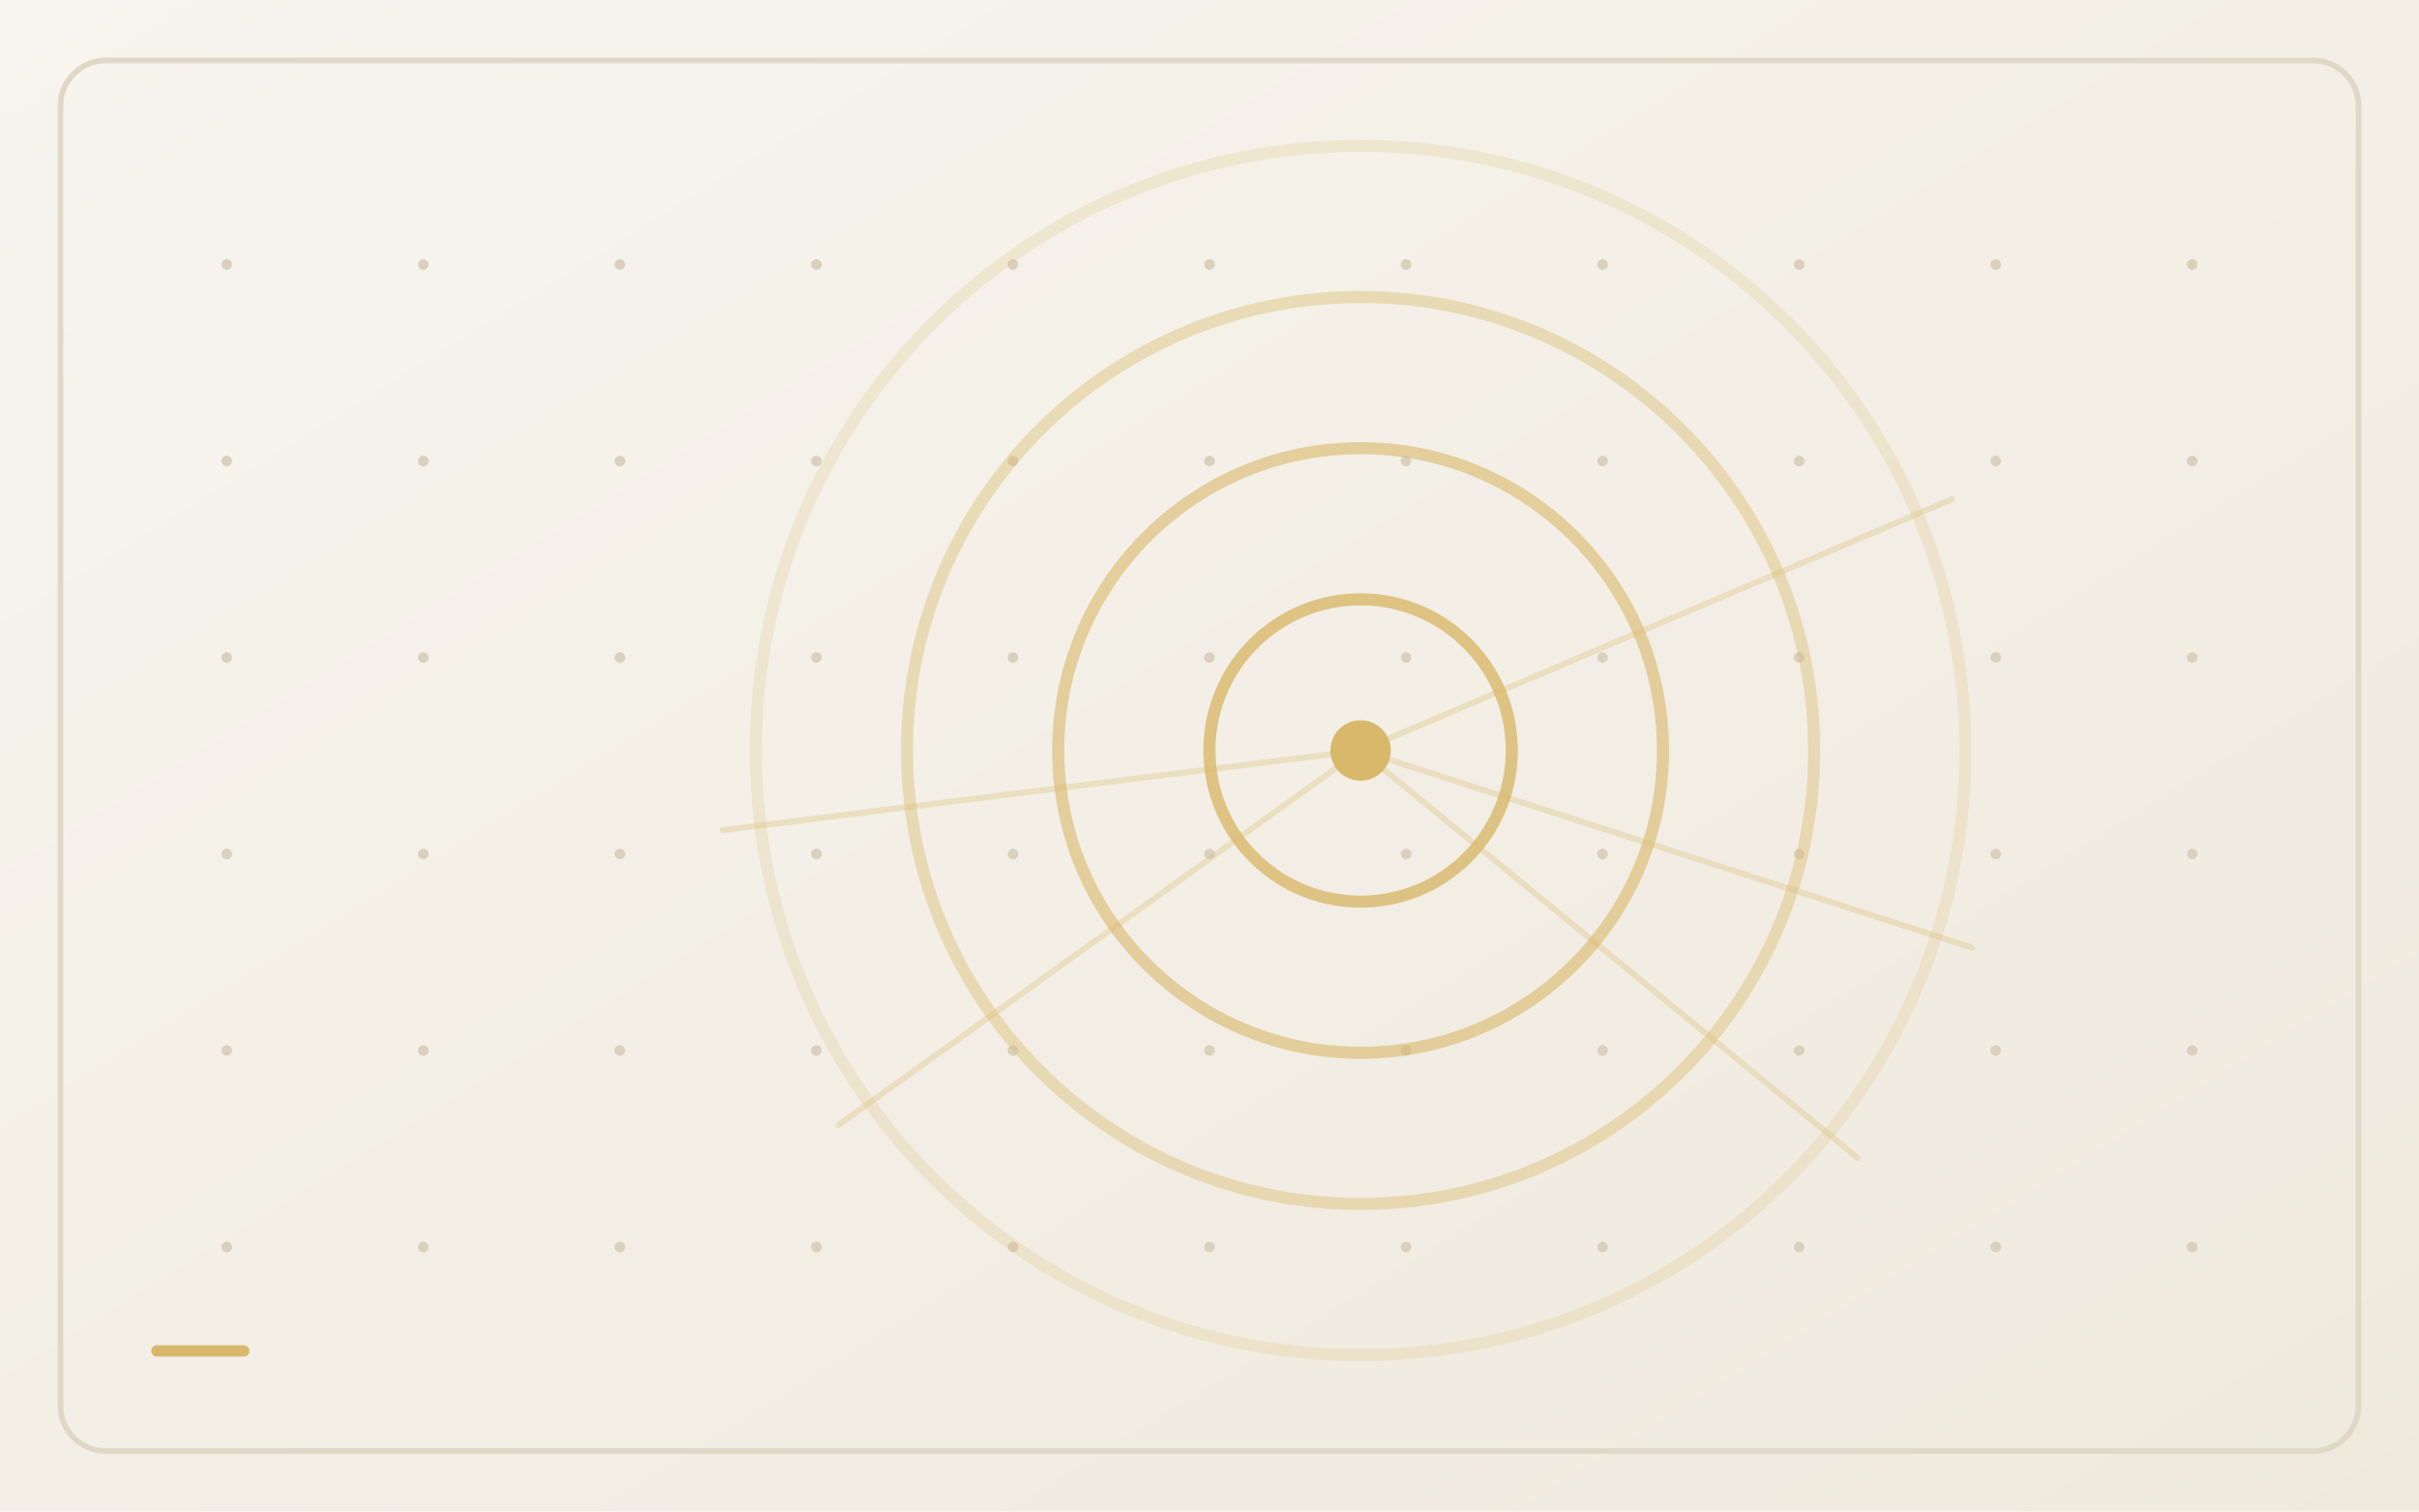
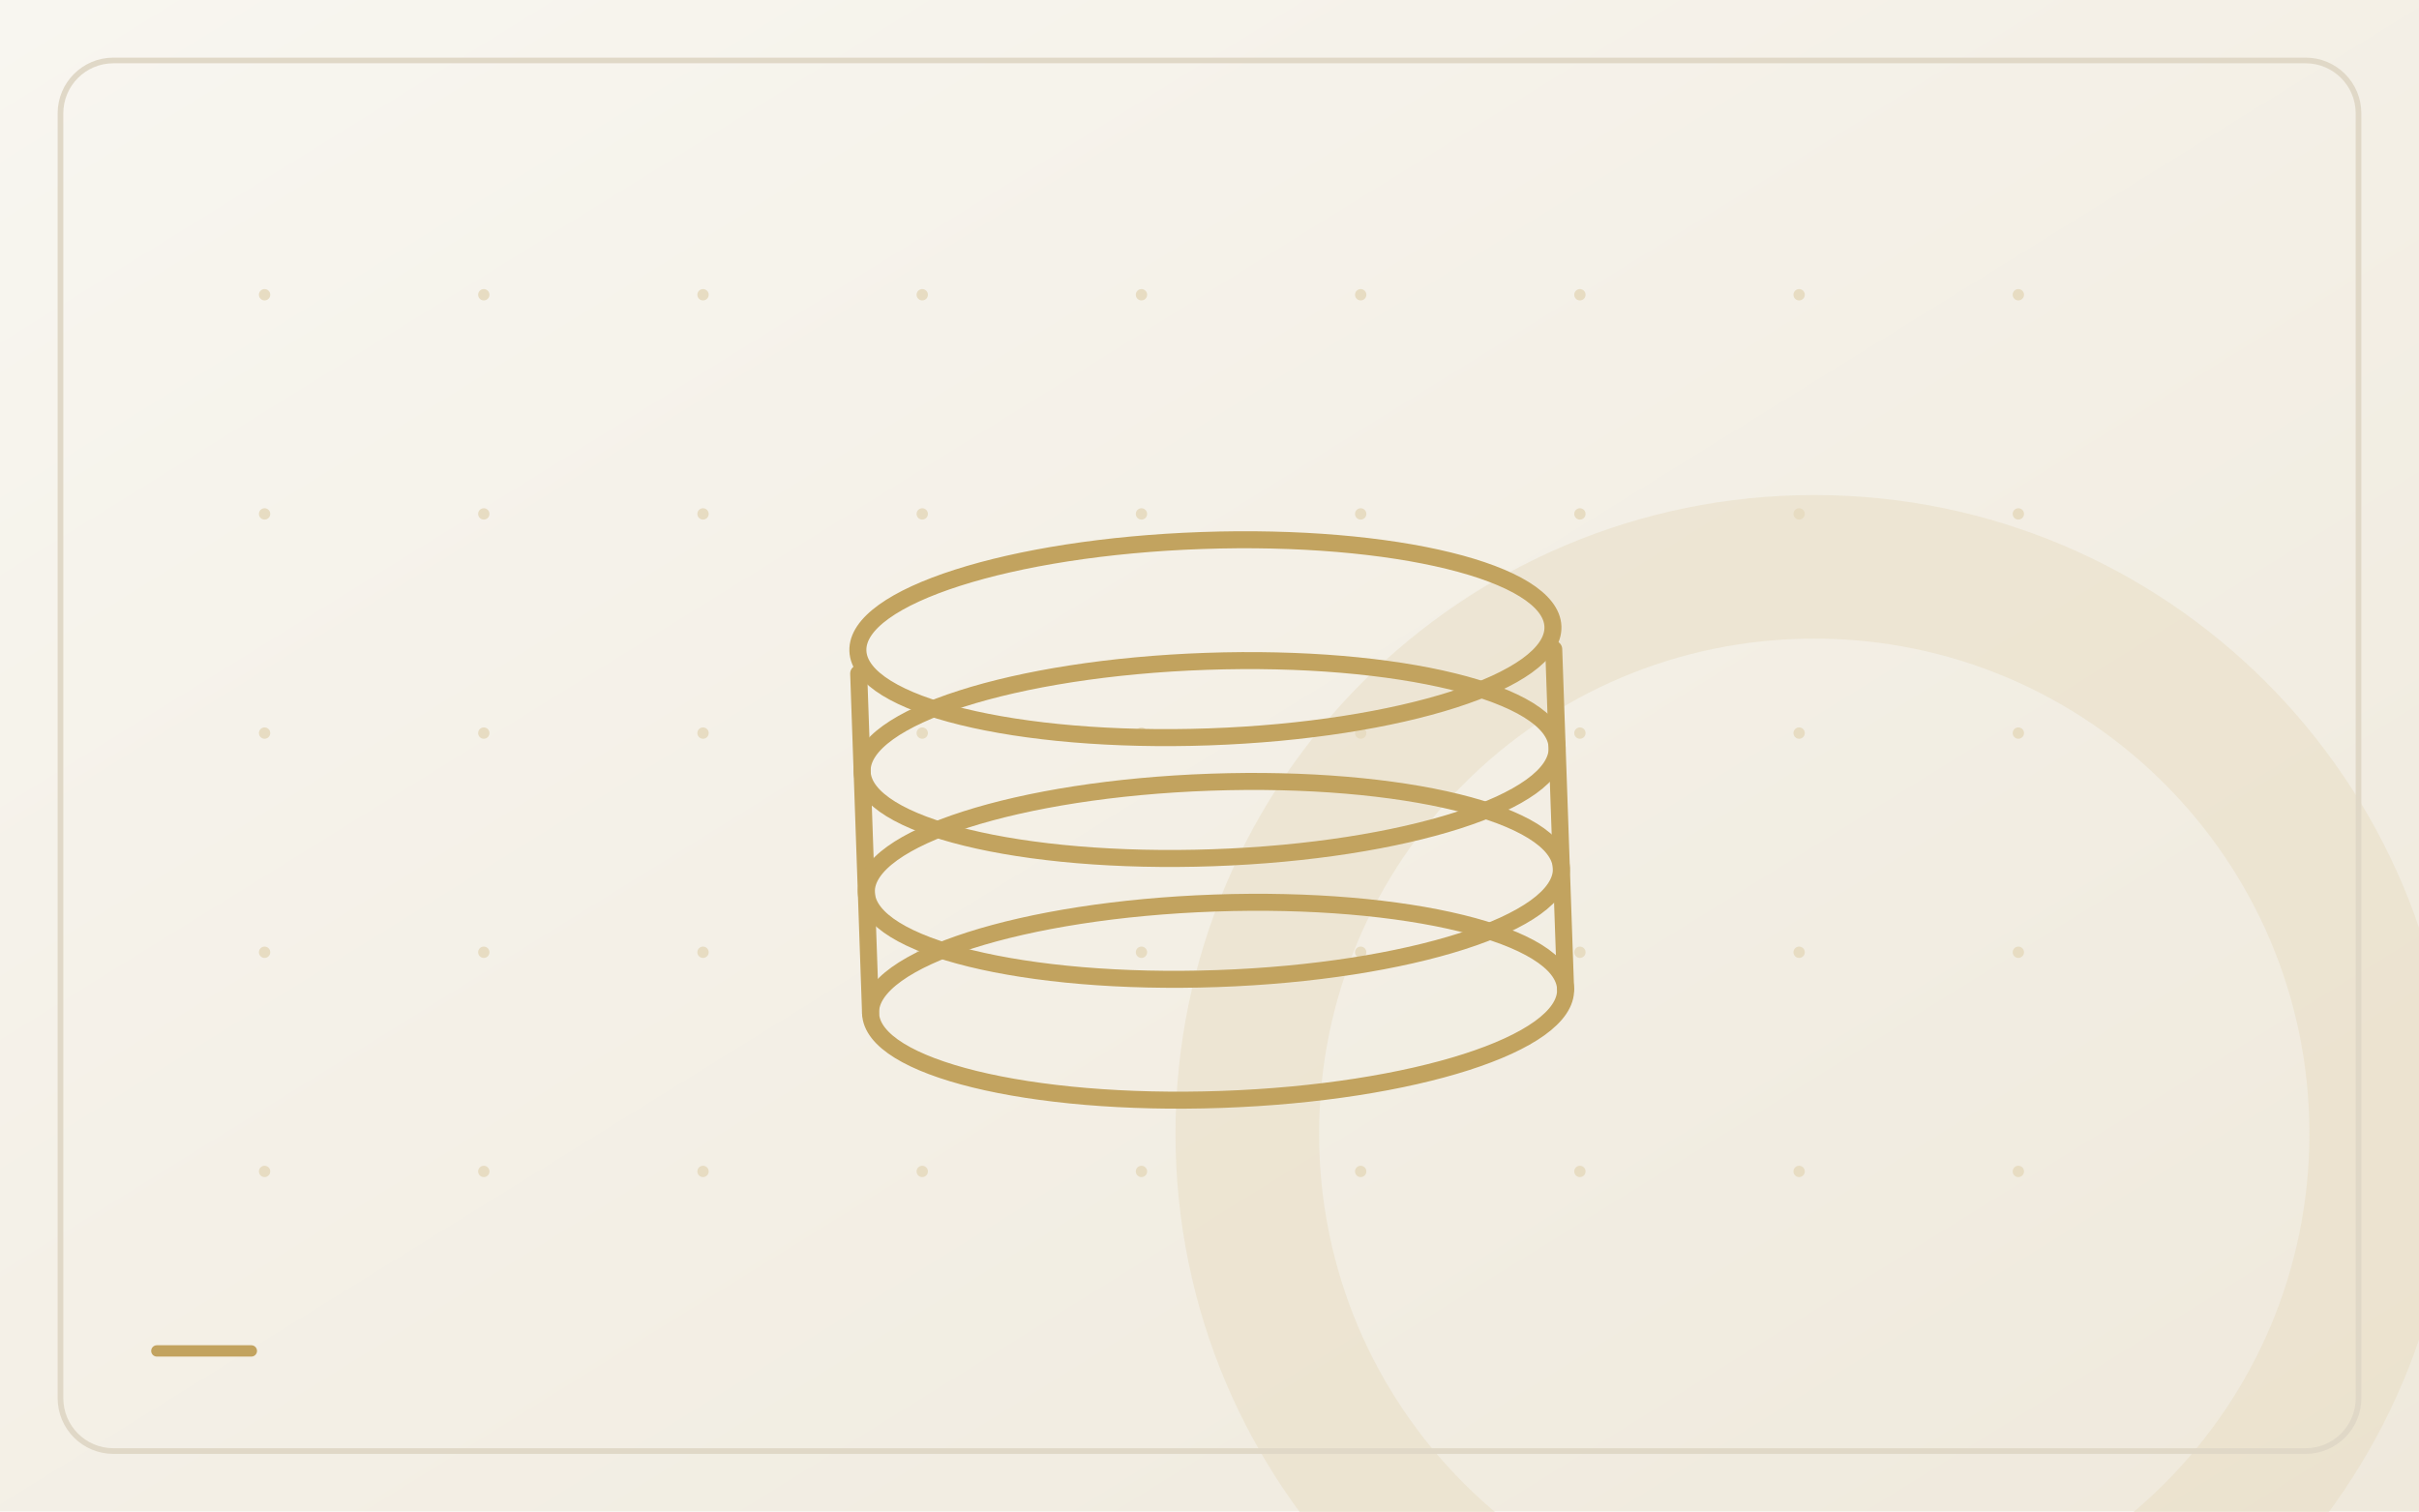
<svg xmlns="http://www.w3.org/2000/svg" viewBox="0 0 640 400" width="640" height="400">
  <defs>
    <linearGradient id="bg" x1="0" y1="0" x2="1" y2="1">
-       <stop offset="0" stop-color="#f7f5ef" />
-       <stop offset="1" stop-color="#efe9dd" />
+       <stop offset="0" stop-color="#f8f6f0" />
+       <stop offset="1" stop-color="#efe9dc" />
    </linearGradient>
  </defs>
  <rect width="640" height="400" fill="url(#bg)" />
-   <circle cx="60" cy="70" r="1.4" fill="#d9d0bd" />
-   <circle cx="60" cy="122" r="1.4" fill="#d9d0bd" />
-   <circle cx="60" cy="174" r="1.4" fill="#d9d0bd" />
-   <circle cx="60" cy="226" r="1.4" fill="#d9d0bd" />
-   <circle cx="60" cy="278" r="1.4" fill="#d9d0bd" />
-   <circle cx="60" cy="330" r="1.4" fill="#d9d0bd" />
-   <circle cx="112" cy="70" r="1.4" fill="#d9d0bd" />
-   <circle cx="112" cy="122" r="1.4" fill="#d9d0bd" />
-   <circle cx="112" cy="174" r="1.4" fill="#d9d0bd" />
-   <circle cx="112" cy="226" r="1.4" fill="#d9d0bd" />
-   <circle cx="112" cy="278" r="1.4" fill="#d9d0bd" />
-   <circle cx="112" cy="330" r="1.4" fill="#d9d0bd" />
-   <circle cx="164" cy="70" r="1.4" fill="#d9d0bd" />
-   <circle cx="164" cy="122" r="1.4" fill="#d9d0bd" />
-   <circle cx="164" cy="174" r="1.4" fill="#d9d0bd" />
-   <circle cx="164" cy="226" r="1.4" fill="#d9d0bd" />
-   <circle cx="164" cy="278" r="1.4" fill="#d9d0bd" />
-   <circle cx="164" cy="330" r="1.4" fill="#d9d0bd" />
-   <circle cx="216" cy="70" r="1.4" fill="#d9d0bd" />
-   <circle cx="216" cy="122" r="1.4" fill="#d9d0bd" />
-   <circle cx="216" cy="174" r="1.4" fill="#d9d0bd" />
-   <circle cx="216" cy="226" r="1.4" fill="#d9d0bd" />
-   <circle cx="216" cy="278" r="1.4" fill="#d9d0bd" />
-   <circle cx="216" cy="330" r="1.4" fill="#d9d0bd" />
-   <circle cx="268" cy="70" r="1.4" fill="#d9d0bd" />
-   <circle cx="268" cy="122" r="1.4" fill="#d9d0bd" />
-   <circle cx="268" cy="174" r="1.4" fill="#d9d0bd" />
-   <circle cx="268" cy="226" r="1.4" fill="#d9d0bd" />
-   <circle cx="268" cy="278" r="1.4" fill="#d9d0bd" />
-   <circle cx="268" cy="330" r="1.4" fill="#d9d0bd" />
-   <circle cx="320" cy="70" r="1.4" fill="#d9d0bd" />
-   <circle cx="320" cy="122" r="1.4" fill="#d9d0bd" />
-   <circle cx="320" cy="174" r="1.4" fill="#d9d0bd" />
-   <circle cx="320" cy="226" r="1.4" fill="#d9d0bd" />
-   <circle cx="320" cy="278" r="1.4" fill="#d9d0bd" />
-   <circle cx="320" cy="330" r="1.4" fill="#d9d0bd" />
-   <circle cx="372" cy="70" r="1.4" fill="#d9d0bd" />
-   <circle cx="372" cy="122" r="1.4" fill="#d9d0bd" />
-   <circle cx="372" cy="174" r="1.4" fill="#d9d0bd" />
-   <circle cx="372" cy="226" r="1.4" fill="#d9d0bd" />
-   <circle cx="372" cy="278" r="1.4" fill="#d9d0bd" />
-   <circle cx="372" cy="330" r="1.4" fill="#d9d0bd" />
-   <circle cx="424" cy="70" r="1.4" fill="#d9d0bd" />
-   <circle cx="424" cy="122" r="1.4" fill="#d9d0bd" />
-   <circle cx="424" cy="174" r="1.4" fill="#d9d0bd" />
-   <circle cx="424" cy="226" r="1.4" fill="#d9d0bd" />
-   <circle cx="424" cy="278" r="1.4" fill="#d9d0bd" />
-   <circle cx="424" cy="330" r="1.4" fill="#d9d0bd" />
-   <circle cx="476" cy="70" r="1.4" fill="#d9d0bd" />
-   <circle cx="476" cy="122" r="1.4" fill="#d9d0bd" />
-   <circle cx="476" cy="174" r="1.4" fill="#d9d0bd" />
-   <circle cx="476" cy="226" r="1.4" fill="#d9d0bd" />
-   <circle cx="476" cy="278" r="1.4" fill="#d9d0bd" />
-   <circle cx="476" cy="330" r="1.4" fill="#d9d0bd" />
-   <circle cx="528" cy="70" r="1.4" fill="#d9d0bd" />
-   <circle cx="528" cy="122" r="1.4" fill="#d9d0bd" />
-   <circle cx="528" cy="174" r="1.4" fill="#d9d0bd" />
-   <circle cx="528" cy="226" r="1.4" fill="#d9d0bd" />
-   <circle cx="528" cy="278" r="1.4" fill="#d9d0bd" />
-   <circle cx="528" cy="330" r="1.4" fill="#d9d0bd" />
-   <circle cx="580" cy="70" r="1.4" fill="#d9d0bd" />
-   <circle cx="580" cy="122" r="1.4" fill="#d9d0bd" />
-   <circle cx="580" cy="174" r="1.4" fill="#d9d0bd" />
-   <circle cx="580" cy="226" r="1.4" fill="#d9d0bd" />
-   <circle cx="580" cy="278" r="1.4" fill="#d9d0bd" />
-   <circle cx="580" cy="330" r="1.4" fill="#d9d0bd" />
-   <rect x="16" y="16" width="608" height="368" fill="none" stroke="#e0d8c7" stroke-width="1.5" rx="12" />
+   <circle cx="480" cy="300" r="150" fill="none" stroke="#e7dcc2" stroke-width="38" opacity="0.5" />
+   <circle cx="70" cy="78" r="1.5" fill="#e7dcc2" />
+   <circle cx="70" cy="136" r="1.5" fill="#e7dcc2" />
+   <circle cx="70" cy="194" r="1.5" fill="#e7dcc2" />
+   <circle cx="70" cy="252" r="1.5" fill="#e7dcc2" />
+   <circle cx="70" cy="310" r="1.5" fill="#e7dcc2" />
+   <circle cx="128" cy="78" r="1.5" fill="#e7dcc2" />
+   <circle cx="128" cy="136" r="1.5" fill="#e7dcc2" />
+   <circle cx="128" cy="194" r="1.5" fill="#e7dcc2" />
+   <circle cx="128" cy="252" r="1.5" fill="#e7dcc2" />
+   <circle cx="128" cy="310" r="1.5" fill="#e7dcc2" />
+   <circle cx="186" cy="78" r="1.5" fill="#e7dcc2" />
+   <circle cx="186" cy="136" r="1.5" fill="#e7dcc2" />
+   <circle cx="186" cy="194" r="1.5" fill="#e7dcc2" />
+   <circle cx="186" cy="252" r="1.5" fill="#e7dcc2" />
+   <circle cx="186" cy="310" r="1.5" fill="#e7dcc2" />
+   <circle cx="244" cy="78" r="1.5" fill="#e7dcc2" />
+   <circle cx="244" cy="136" r="1.5" fill="#e7dcc2" />
+   <circle cx="244" cy="194" r="1.5" fill="#e7dcc2" />
+   <circle cx="244" cy="252" r="1.5" fill="#e7dcc2" />
+   <circle cx="244" cy="310" r="1.5" fill="#e7dcc2" />
+   <circle cx="302" cy="78" r="1.5" fill="#e7dcc2" />
+   <circle cx="302" cy="136" r="1.5" fill="#e7dcc2" />
+   <circle cx="302" cy="194" r="1.5" fill="#e7dcc2" />
+   <circle cx="302" cy="252" r="1.5" fill="#e7dcc2" />
+   <circle cx="302" cy="310" r="1.5" fill="#e7dcc2" />
+   <circle cx="360" cy="78" r="1.5" fill="#e7dcc2" />
+   <circle cx="360" cy="136" r="1.5" fill="#e7dcc2" />
+   <circle cx="360" cy="194" r="1.5" fill="#e7dcc2" />
+   <circle cx="360" cy="252" r="1.5" fill="#e7dcc2" />
+   <circle cx="360" cy="310" r="1.5" fill="#e7dcc2" />
+   <circle cx="418" cy="78" r="1.5" fill="#e7dcc2" />
+   <circle cx="418" cy="136" r="1.5" fill="#e7dcc2" />
+   <circle cx="418" cy="194" r="1.5" fill="#e7dcc2" />
+   <circle cx="418" cy="252" r="1.5" fill="#e7dcc2" />
+   <circle cx="418" cy="310" r="1.5" fill="#e7dcc2" />
+   <circle cx="476" cy="78" r="1.5" fill="#e7dcc2" />
+   <circle cx="476" cy="136" r="1.5" fill="#e7dcc2" />
+   <circle cx="476" cy="194" r="1.5" fill="#e7dcc2" />
+   <circle cx="476" cy="252" r="1.5" fill="#e7dcc2" />
+   <circle cx="476" cy="310" r="1.5" fill="#e7dcc2" />
+   <circle cx="534" cy="78" r="1.5" fill="#e7dcc2" />
+   <circle cx="534" cy="136" r="1.5" fill="#e7dcc2" />
+   <circle cx="534" cy="194" r="1.5" fill="#e7dcc2" />
+   <circle cx="534" cy="252" r="1.5" fill="#e7dcc2" />
+   <circle cx="534" cy="310" r="1.5" fill="#e7dcc2" />
+   <rect x="16" y="16" width="608" height="368" fill="none" stroke="#e0d8c7" stroke-width="1.5" rx="14" />
  <g transform="rotate(-2 320 200)">
-     <path d="M360 200 L518.682 139.008" stroke="#d8b86a" fill="none" stroke-linecap="round" stroke-linejoin="round" stroke-width="1.6" opacity="0.3" />
-     <path d="M360 200 L190.678 215.168" stroke="#d8b86a" fill="none" stroke-linecap="round" stroke-linejoin="round" stroke-width="1.6" opacity="0.3" />
-     <path d="M360 200 L218.505 294.23" stroke="#d8b86a" fill="none" stroke-linecap="round" stroke-linejoin="round" stroke-width="1.6" opacity="0.3" />
-     <path d="M360 200 L487.62 312.308" stroke="#d8b86a" fill="none" stroke-linecap="round" stroke-linejoin="round" stroke-width="1.6" opacity="0.3" />
-     <path d="M360 200 L519.876 257.791" stroke="#d8b86a" fill="none" stroke-linecap="round" stroke-linejoin="round" stroke-width="1.6" opacity="0.3" />
-     <circle cx="360" cy="200" r="40" stroke="#d8b86a" fill="none" stroke-width="3.2" stroke-linecap="round" stroke-linejoin="round" opacity="0.8" />
-     <circle cx="360" cy="200" r="80" stroke="#d8b86a" fill="none" stroke-width="3.2" stroke-linecap="round" stroke-linejoin="round" opacity="0.6" />
-     <circle cx="360" cy="200" r="120" stroke="#d8b86a" fill="none" stroke-width="3.2" stroke-linecap="round" stroke-linejoin="round" opacity="0.4" />
-     <circle cx="360" cy="200" r="160" stroke="#d8b86a" fill="none" stroke-width="3.2" stroke-linecap="round" stroke-linejoin="round" opacity="0.2" />
-     <circle cx="360" cy="200" r="8" fill="#d8b86a" />
+     <path d="M228 175 V265 M412 175 V265" stroke="#c2a35f" fill="none" stroke-width="4.5" stroke-linecap="round" stroke-linejoin="round" />
+     <ellipse cx="320" cy="265" rx="92" ry="26" stroke="#c2a35f" fill="none" stroke-width="4.5" stroke-linecap="round" stroke-linejoin="round" />
+     <ellipse cx="320" cy="233" rx="92" ry="26" stroke="#c2a35f" fill="none" stroke-width="4.5" stroke-linecap="round" stroke-linejoin="round" />
+     <ellipse cx="320" cy="201" rx="92" ry="26" stroke="#c2a35f" fill="none" stroke-width="4.5" stroke-linecap="round" stroke-linejoin="round" />
+     <ellipse cx="320" cy="169" rx="92" ry="26" stroke="#c2a35f" fill="none" stroke-width="4.5" stroke-linecap="round" stroke-linejoin="round" />
  </g>
-   <rect x="40" y="356" width="26" height="3" rx="1.5" fill="#d8b86a" />
+   <rect x="40" y="356" width="28" height="3" rx="1.5" fill="#c2a35f" />
</svg>
